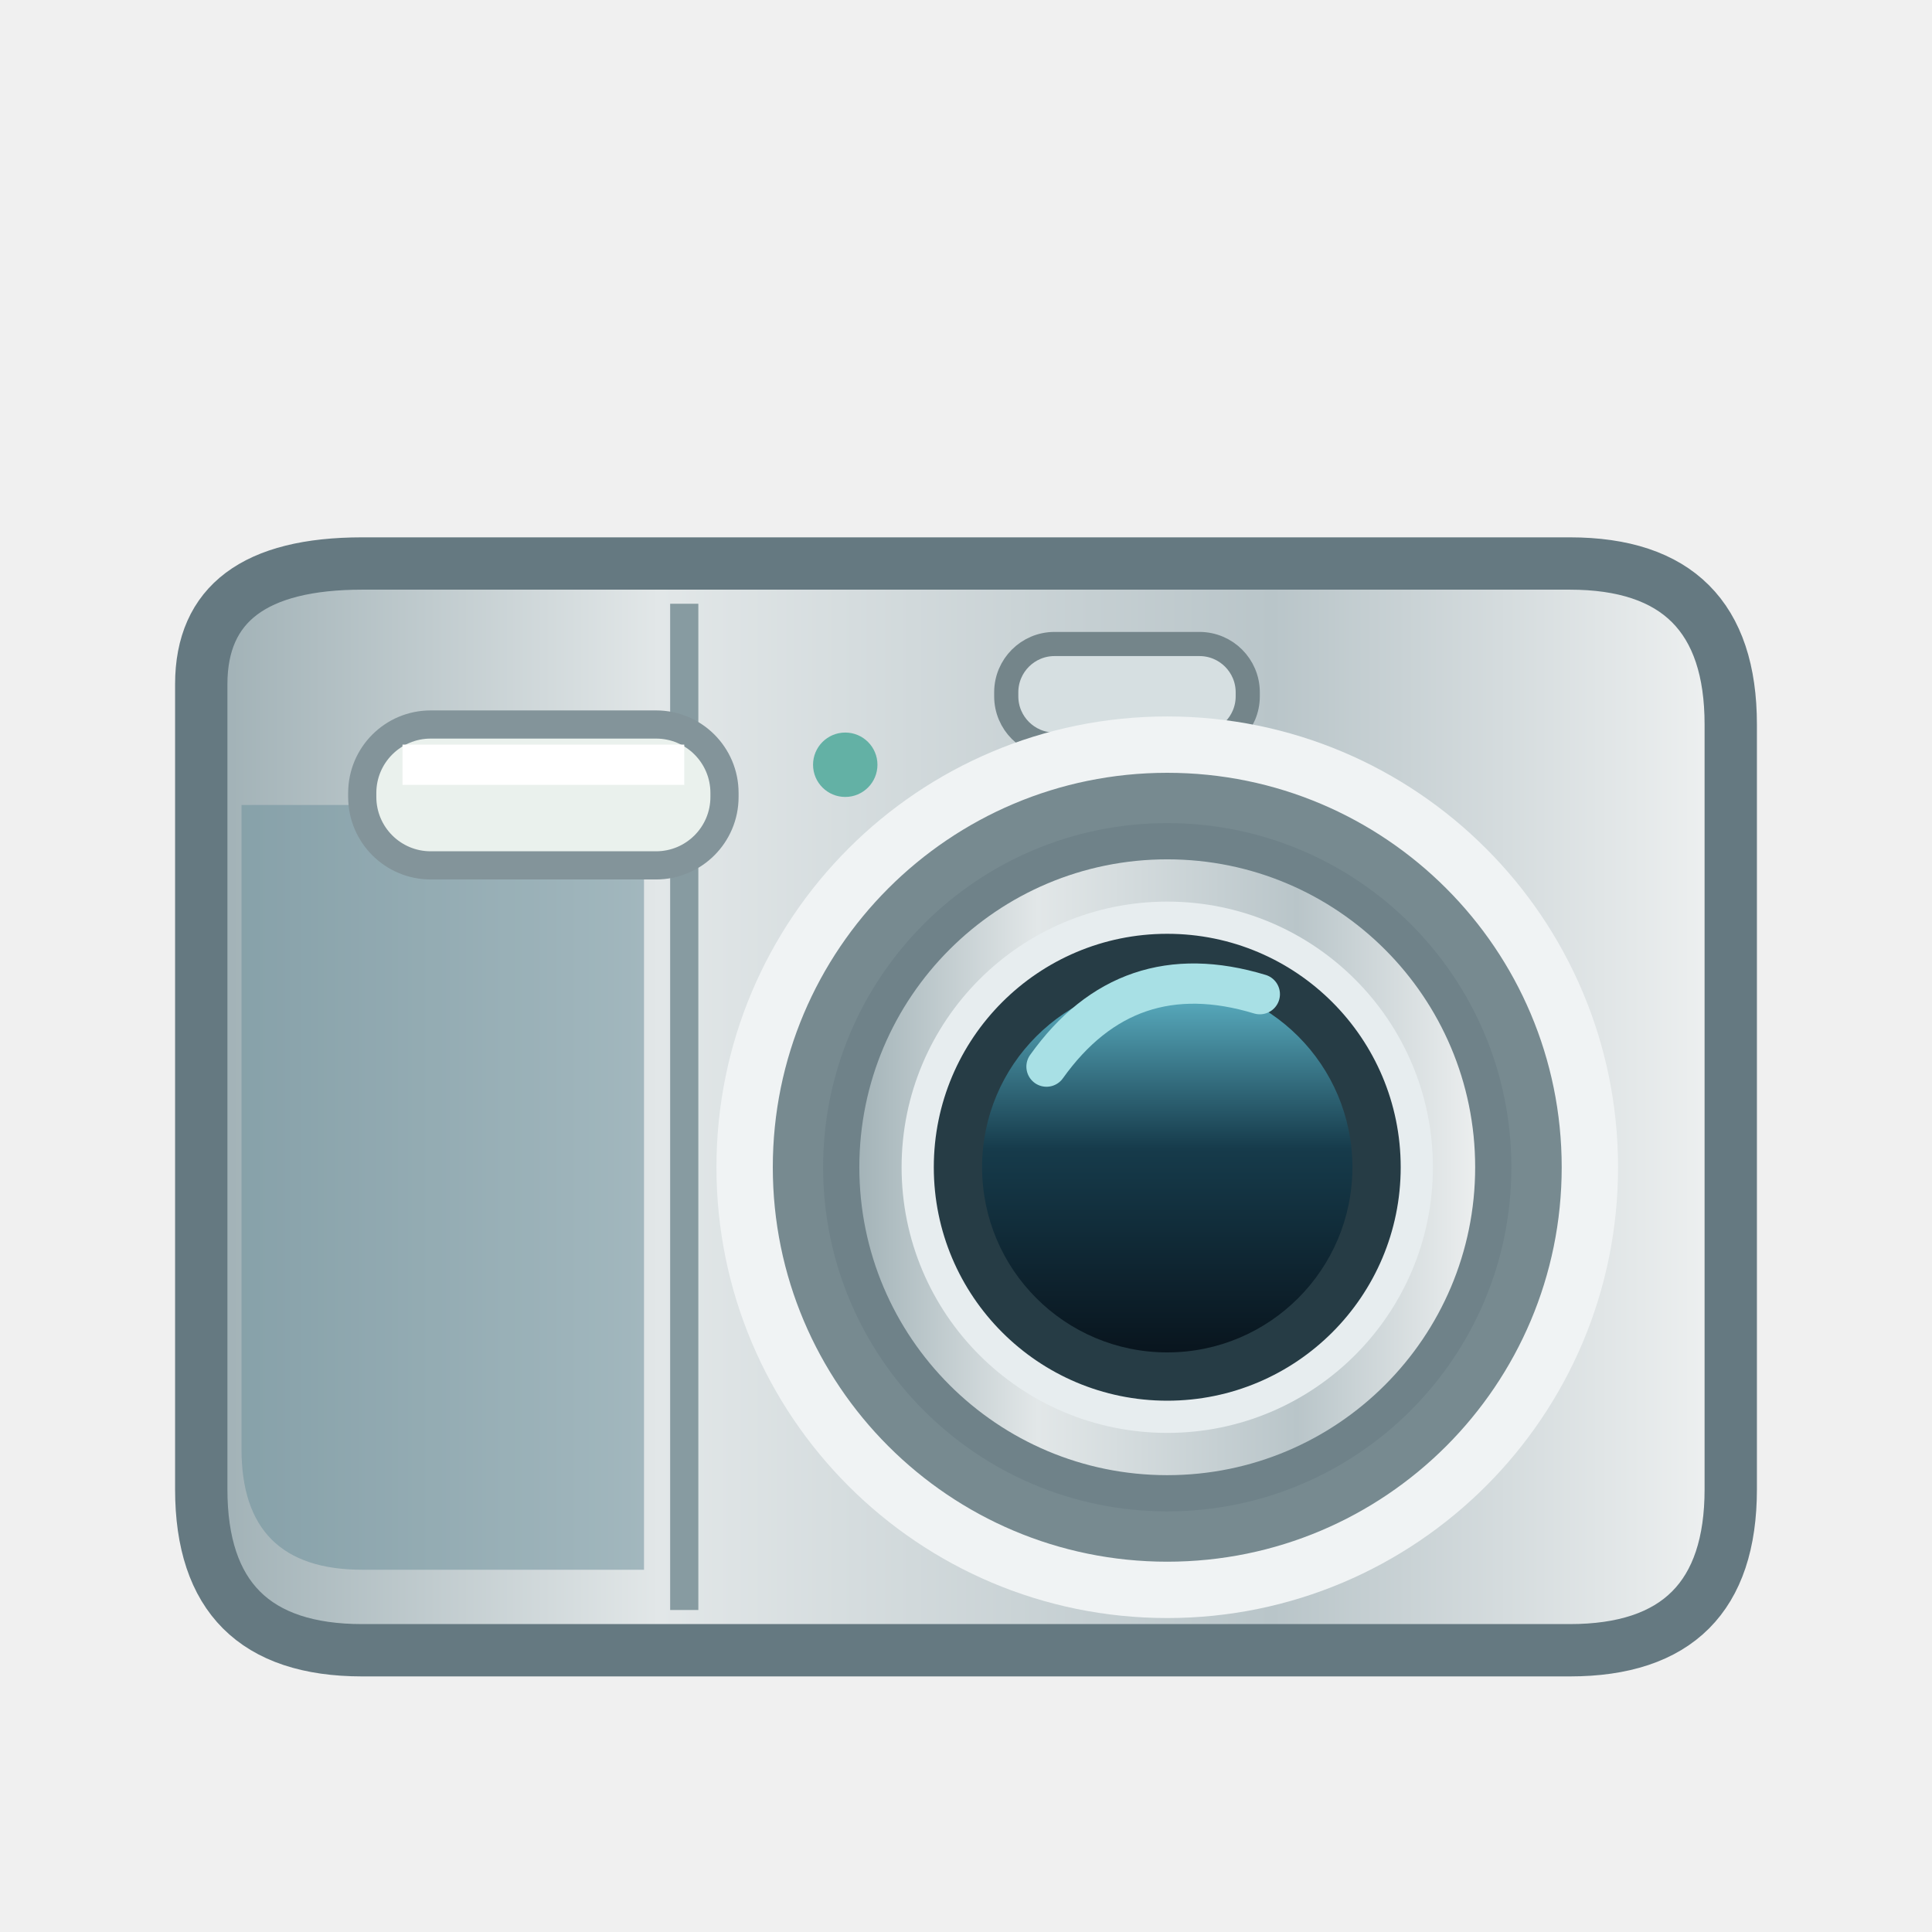
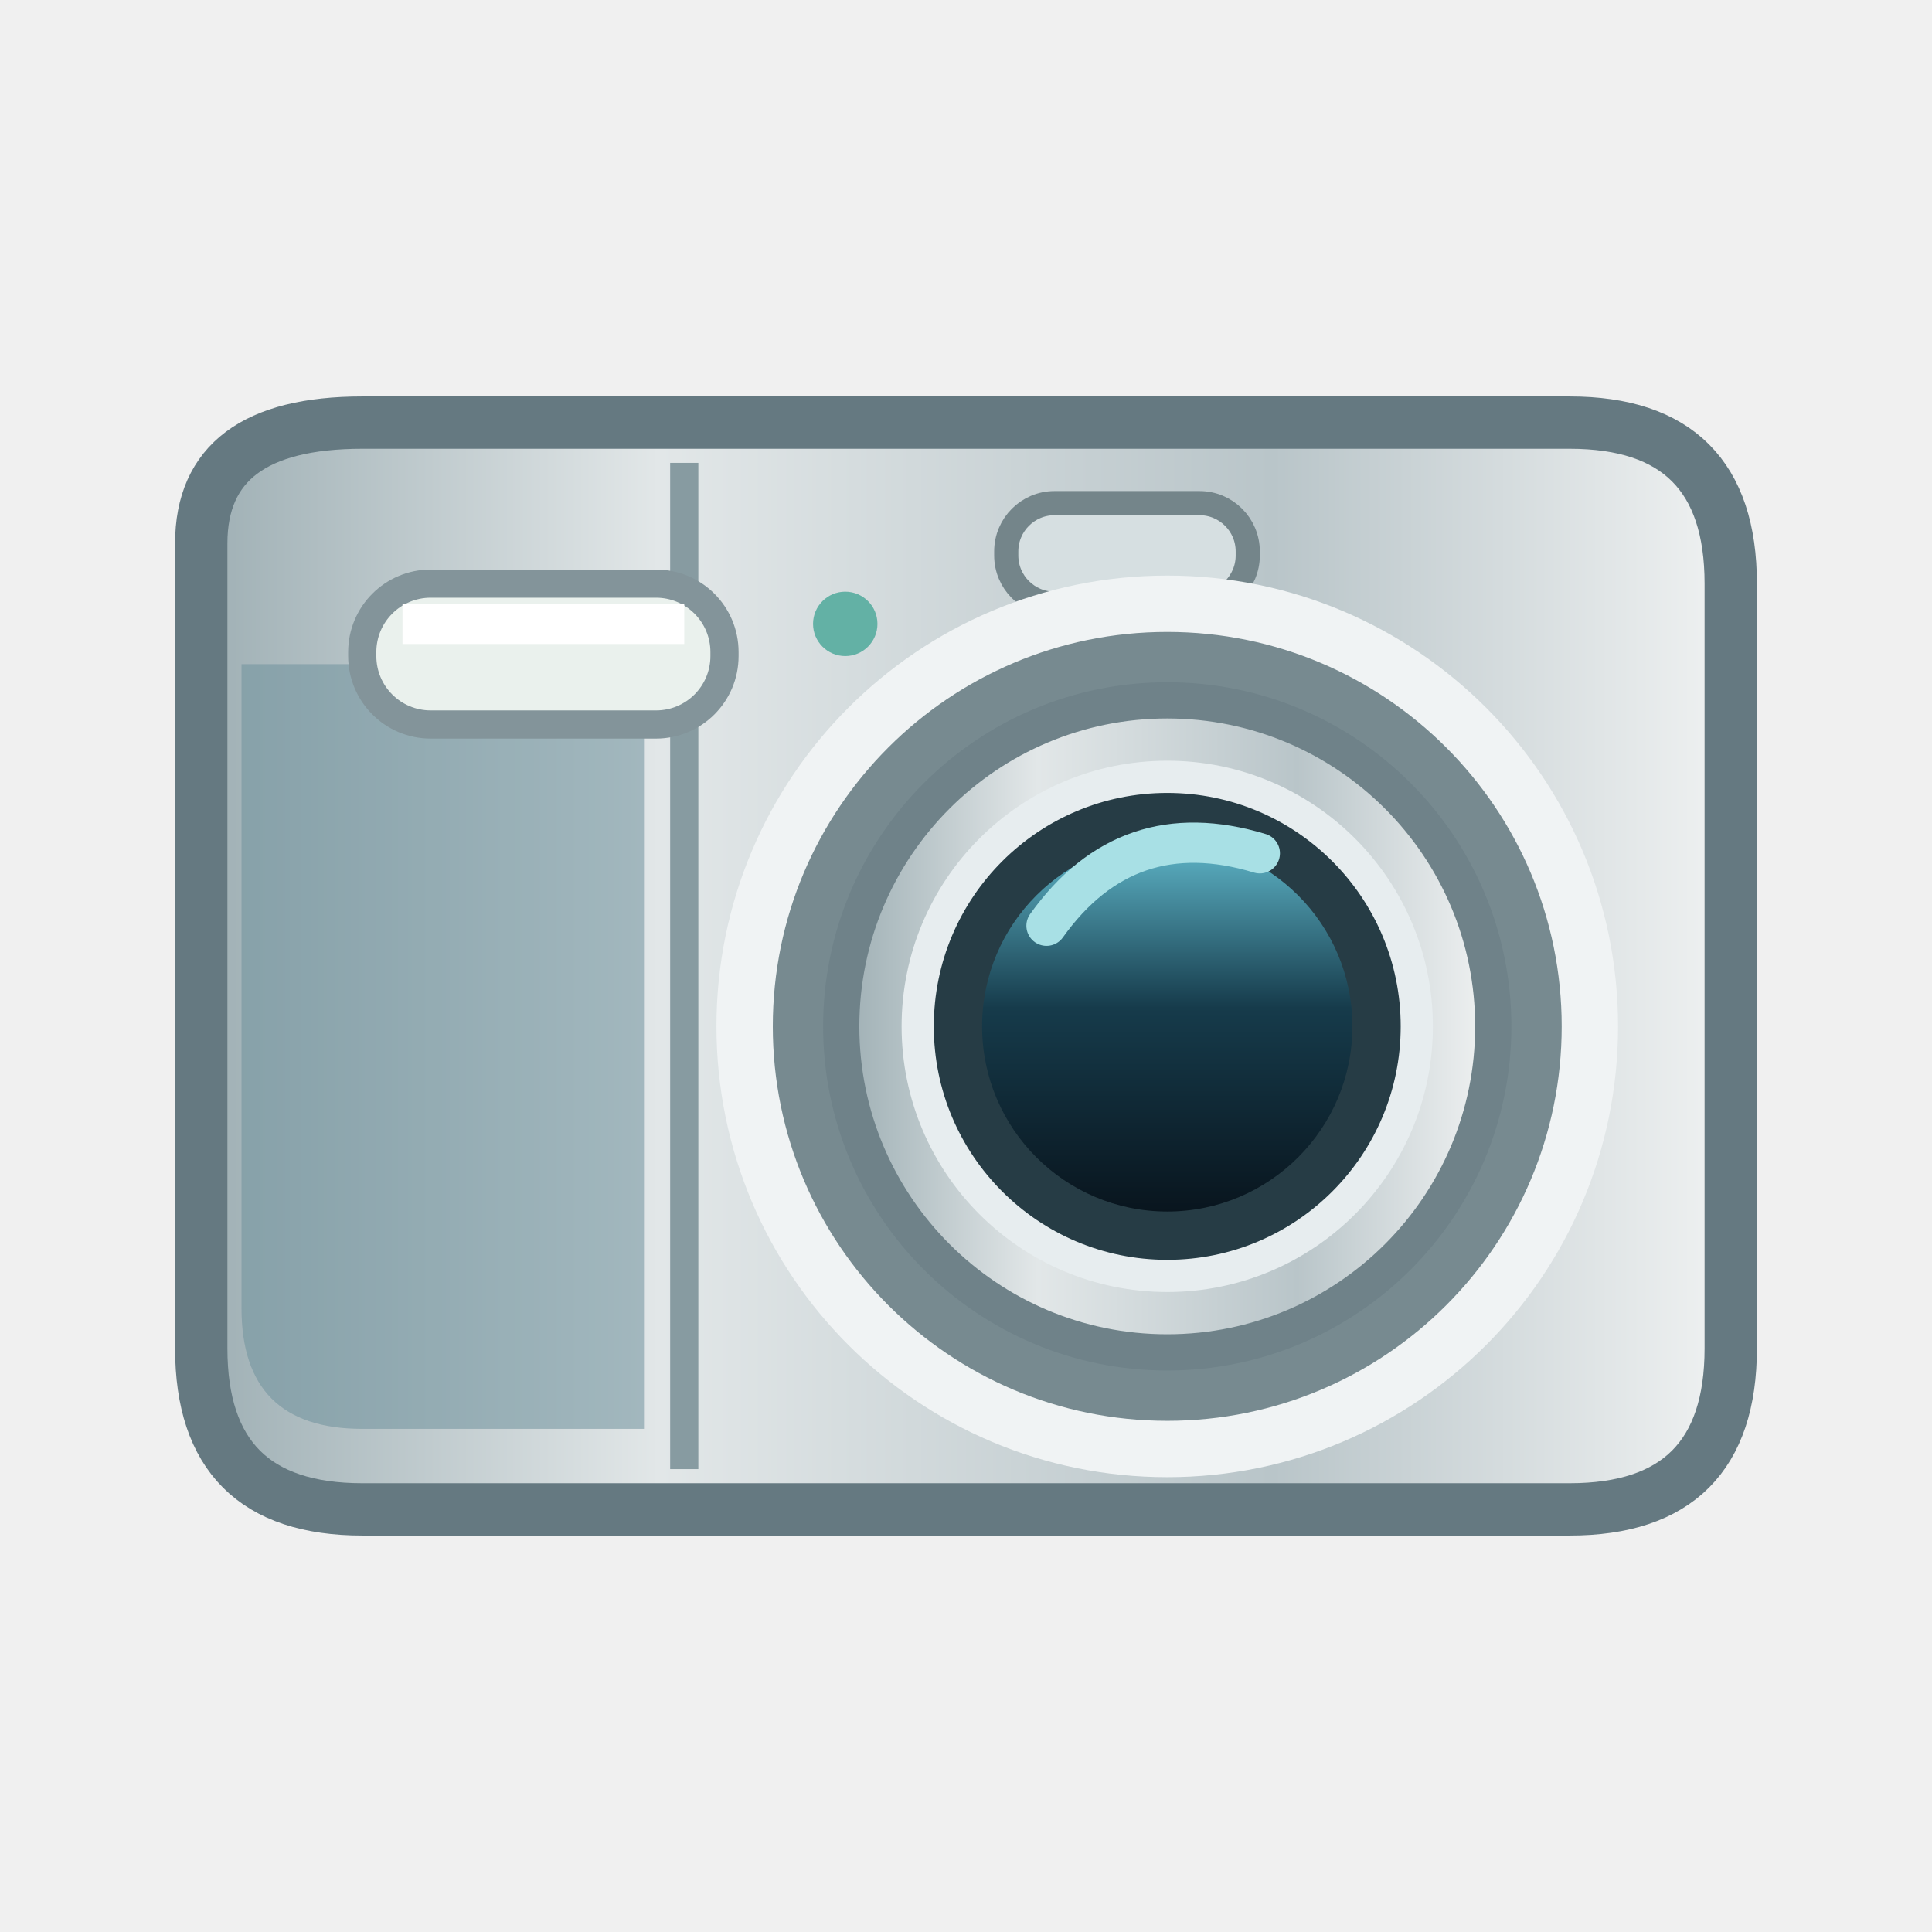
<svg xmlns="http://www.w3.org/2000/svg" viewBox="0 0 48 48" width="48" height="48">
  <defs>
    <linearGradient id="shell" x2="1">
      <stop stop-color="#9eafb4" />
      <stop offset=".3" stop-color="#e2e7e8" />
      <stop offset=".7" stop-color="#b9c5c9" />
      <stop offset="1" stop-color="#f0f2f2" />
    </linearGradient>
    <linearGradient id="glass" x2="0" y2="1">
      <stop stop-color="#5fb6c9" />
      <stop offset=".45" stop-color="#163b4b" />
      <stop offset="1" stop-color="#09151e" />
    </linearGradient>
  </defs>
-   <path d="M5 17q0-3 4-3h30q4 0 4 4v19q0 4-4 4H9q-4 0-4-4Z" fill="url(#shell)" stroke="#657981" stroke-width="1.3" />
-   <path d="M6 20h10v19H9q-3 0-3-3Z" fill="#6f919c" opacity=".55" />
-   <path d="M17 15v25" stroke="#879ba1" stroke-width=".7" />
-   <rect x="9" y="18" width="9" height="3.5" rx="1.7" fill="#eaf1ed" stroke="#83949a" stroke-width=".7" />
-   <path d="M10 19h7" stroke="#fff" stroke-width="1" />
-   <rect x="25" y="16" width="6" height="2.5" rx="1.2" fill="#d6dfe1" stroke="#74858a" stroke-width=".6" />
-   <circle cx="21" cy="19" r=".8" fill="#63b1a5" />
-   <circle cx="29" cy="29" r="10.5" fill="#778a90" stroke="#f0f3f4" stroke-width="1.4" />
-   <circle cx="29" cy="29" r="8.1" fill="url(#shell)" stroke="#6f8289" stroke-width=".9" />
-   <circle cx="29" cy="29" r="6.2" fill="#263c45" stroke="#e7edef" stroke-width=".8" />
-   <circle cx="29" cy="29" r="4.6" fill="url(#glass)" />
-   <path d="M26 26.5q2-2.8 5.3-1.8" fill="none" stroke="#a8e0e5" stroke-width="1" stroke-linecap="round" />
+   <path d="M 5 13.5 q 0 -3 4 -3 h 30 q 4 0 4 4 v 19 q 0 4 -4 4 H 9 q -4 0 -4 -4 Z" fill="url(#shell)" stroke="#657981" stroke-width="1.3" />
+   <path d="M 6 16.5 h 10 v 19 H 9 q -3 0 -3 -3 Z" fill="#6f919c" opacity=".55" />
+   <path d="M 17 11.5 v 25" stroke="#879ba1" stroke-width=".7" />
+   <rect x="9" y="14.5" width="9" height="3.5" rx="1.7" fill="#eaf1ed" stroke="#83949a" stroke-width=".7" />
+   <path d="M 10 15.5 h 7" stroke="#fff" stroke-width="1" />
+   <rect x="25" y="12.5" width="6" height="2.5" rx="1.2" fill="#d6dfe1" stroke="#74858a" stroke-width=".6" />
+   <circle cx="21" cy="15.5" r=".8" fill="#63b1a5" />
+   <circle cx="29" cy="25.5" r="10.5" fill="#778a90" stroke="#f0f3f4" stroke-width="1.4" />
+   <circle cx="29" cy="25.5" r="8.1" fill="url(#shell)" stroke="#6f8289" stroke-width=".9" />
+   <circle cx="29" cy="25.5" r="6.2" fill="#263c45" stroke="#e7edef" stroke-width=".8" />
+   <circle cx="29" cy="25.5" r="4.6" fill="url(#glass)" />
+   <path d="M 26 23 q 2 -2.8 5.3 -1.8" fill="none" stroke="#a8e0e5" stroke-width="1" stroke-linecap="round" />
</svg>
